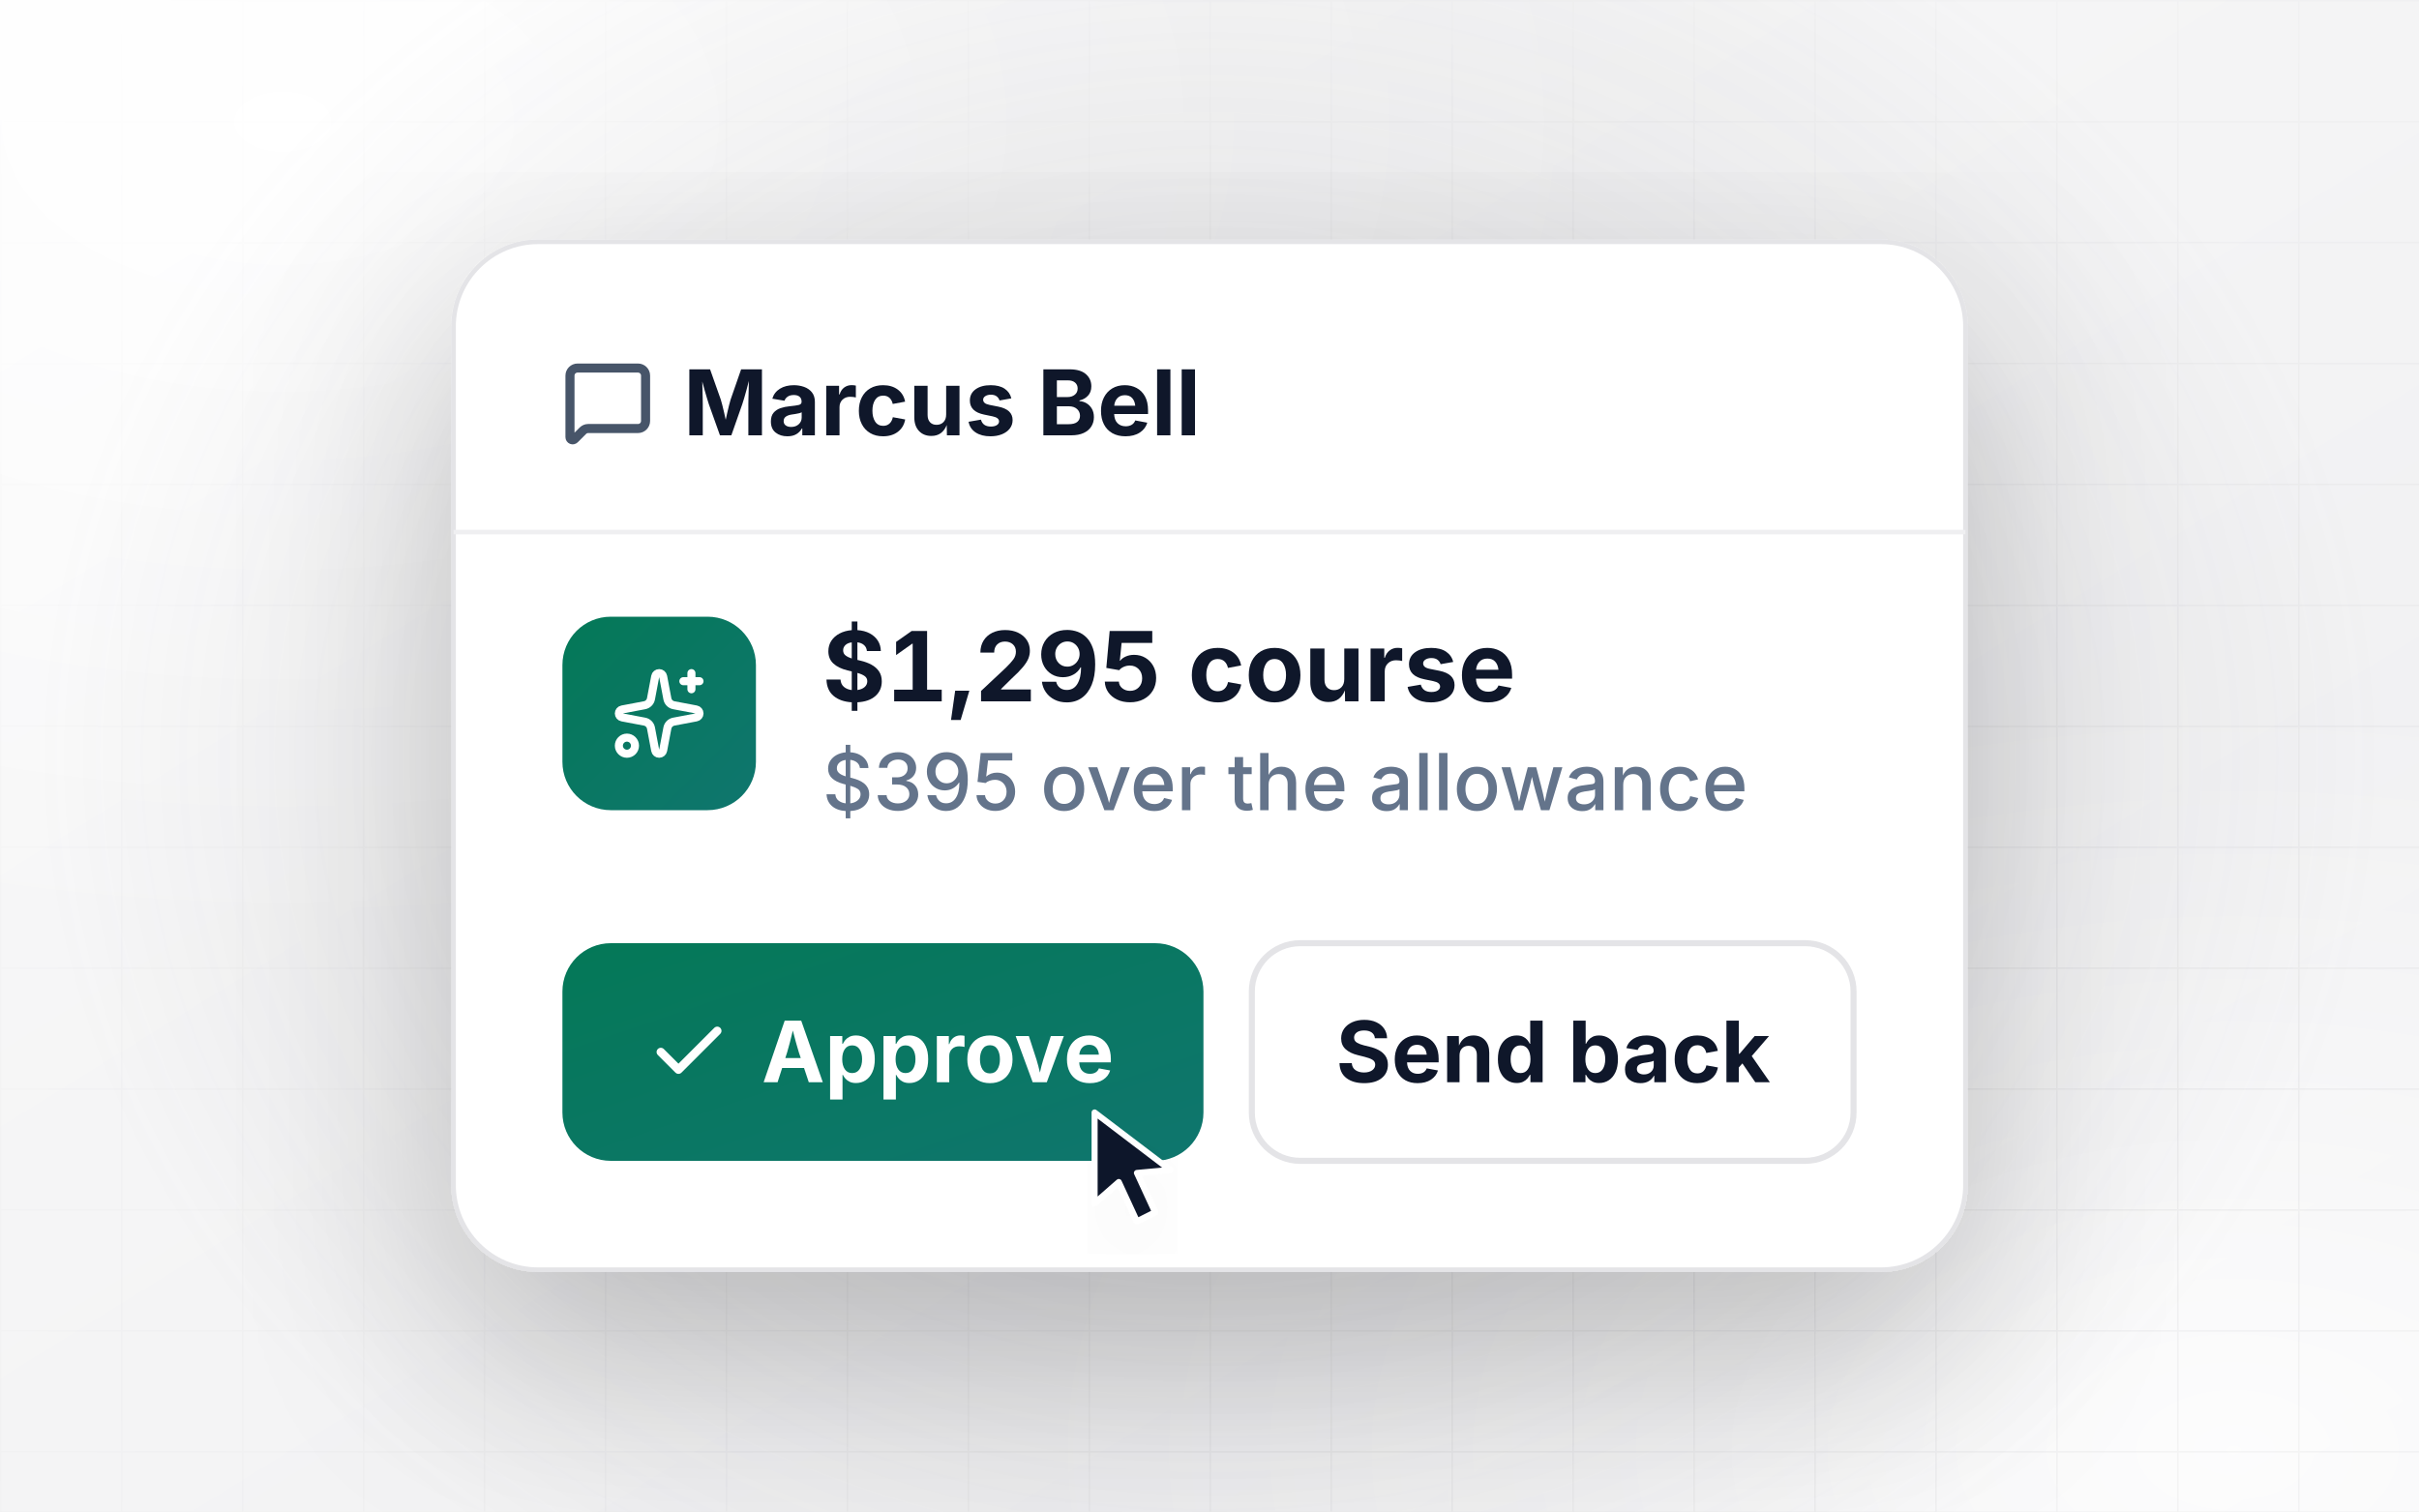
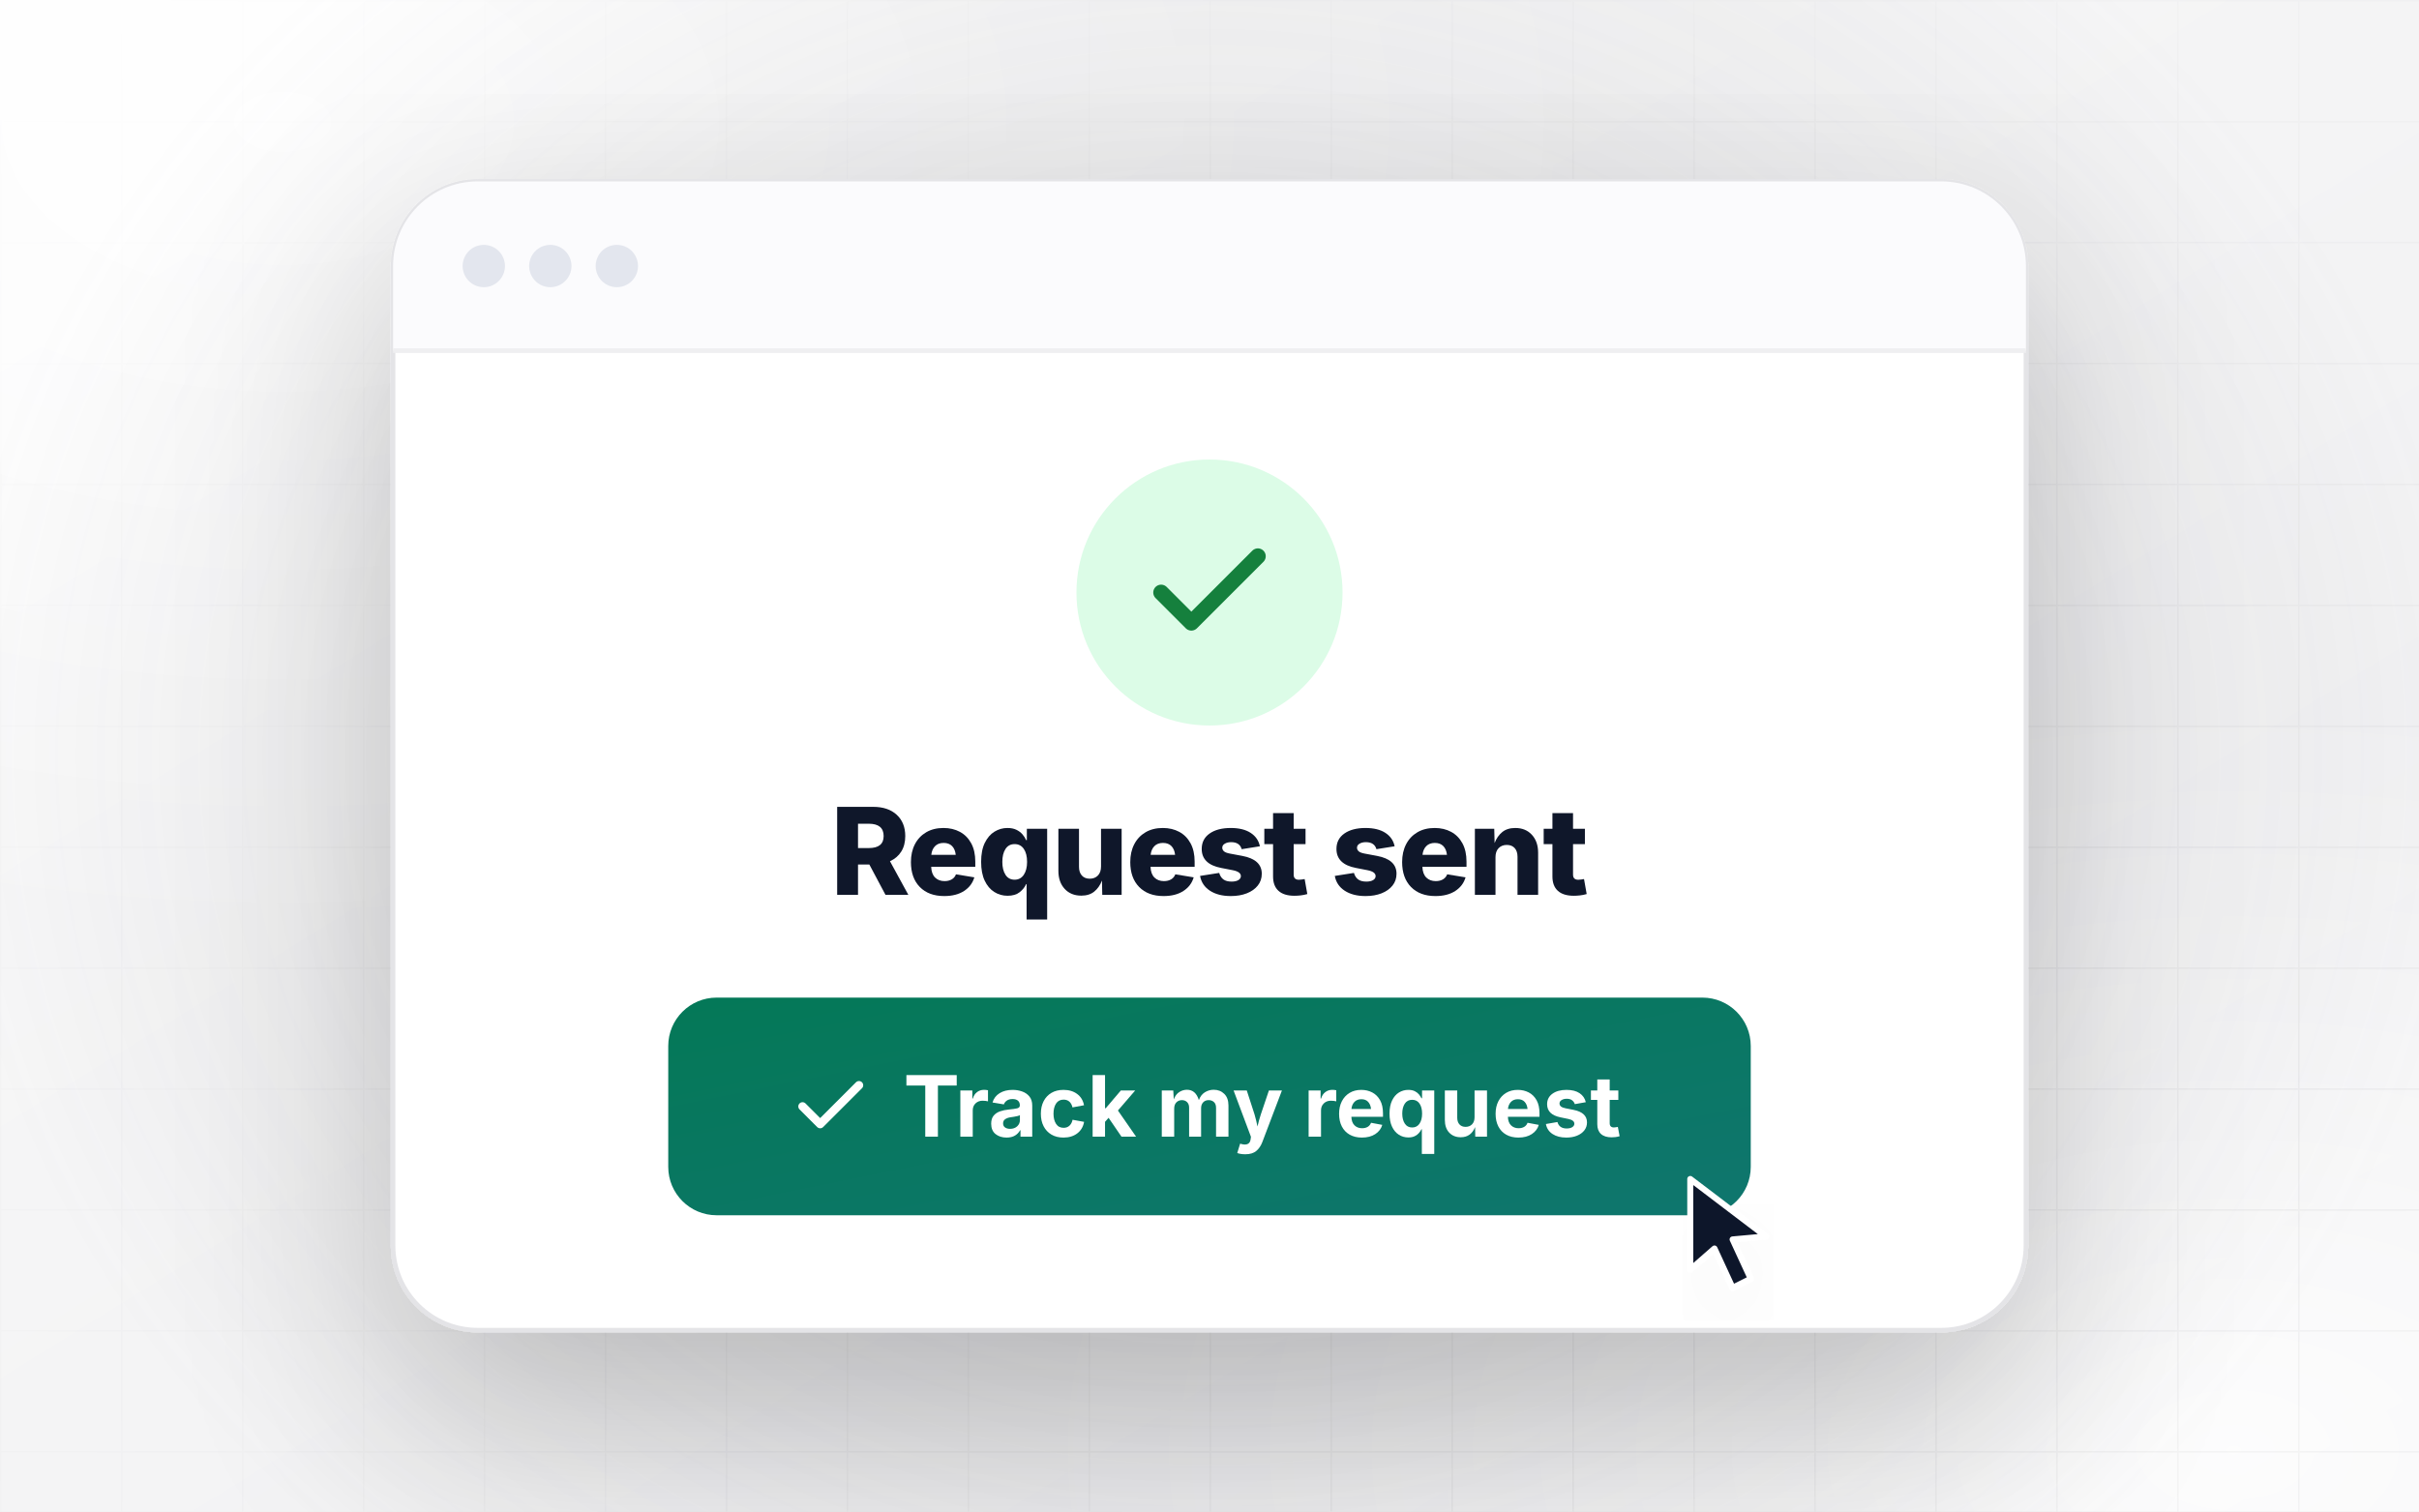
<svg xmlns="http://www.w3.org/2000/svg" xmlns:xlink="http://www.w3.org/1999/xlink" viewBox="0 0 800 500" width="800" height="500" role="img">
  <defs>
    <linearGradient id="bg" x1="0" y1="0" x2="1" y2="1">
      <stop offset="0" stop-color="#FAFAFA" />
      <stop offset="1" stop-color="#EEEEF0" />
    </linearGradient>
    <radialGradient id="glowA" cx="0.12" cy="0.08" r="0.55">
      <stop offset="0" stop-color="#FFFFFF" stop-opacity="0.95" />
      <stop offset="1" stop-color="#FFFFFF" stop-opacity="0" />
    </radialGradient>
    <radialGradient id="glowB" cx="0.92" cy="0.96" r="0.5">
      <stop offset="0" stop-color="#FFFFFF" stop-opacity="0.85" />
      <stop offset="1" stop-color="#FFFFFF" stop-opacity="0" />
    </radialGradient>
    <linearGradient id="gAcc" x1="0" y1="0" x2="1" y2="1">
      <stop offset="0" stop-color="#047857" />
      <stop offset="1" stop-color="#0F766E" />
    </linearGradient>
    <linearGradient id="gStroke" x1="0" y1="0" x2="1" y2="0">
      <stop offset="0" stop-color="#6EE7B7" />
      <stop offset="1" stop-color="#5EEAD4" />
    </linearGradient>
    <pattern id="grid" width="40" height="40" patternUnits="userSpaceOnUse">
      <path d="M40 0H0V40" fill="none" stroke="#52525B" stroke-opacity="0.07" stroke-width="1" />
    </pattern>
    <radialGradient id="fade" cx="0.5" cy="0.45" r="0.65">
      <stop offset="0" stop-color="#fff" stop-opacity="1" />
      <stop offset="1" stop-color="#fff" stop-opacity="0" />
    </radialGradient>
    <mask id="gridMask">
      <rect width="1200" height="800" fill="url(#fade)" />
    </mask>
    <filter id="e1" x="-10%" y="-10%" width="120%" height="140%">
      <feDropShadow dx="0" dy="1" stdDeviation="1.2" flood-color="#0F172A" flood-opacity="0.07" />
      <feDropShadow dx="0" dy="12" stdDeviation="18" flood-color="#18181B" flood-opacity="0.08" />
    </filter>
    <filter id="e2" x="-15%" y="-15%" width="130%" height="160%">
      <feDropShadow dx="0" dy="2" stdDeviation="3" flood-color="#0F172A" flood-opacity="0.10" />
      <feDropShadow dx="0" dy="28" stdDeviation="34" flood-color="#18181B" flood-opacity="0.20" />
    </filter>
    <radialGradient id="spot" cx="0.5" cy="0.5" r="0.5">
      <stop offset="0" stop-color="#71717A" stop-opacity="0.24" />
      <stop offset="1" stop-color="#71717A" stop-opacity="0" />
    </radialGradient>
-     <path id="g700_M" d="M135 0V1490H603L845 806Q860 759 879.0 683.0Q898 607 918.5 519.5Q939 432 956 351Q973 431 993.0 518.5Q1013 606 1032.0 682.0Q1051 758 1066 806L1304 1490H1774V0H1467V703Q1467 759 1469.5 846.0Q1472 933 1474.5 1033.0Q1477 1133 1478 1227Q1453 1127 1425.5 1026.0Q1398 925 1373.0 840.5Q1348 756 1330 703L1083 0H826L575 703Q558 754 533.5 836.0Q509 918 481.0 1016.5Q453 1115 427 1215Q429 1125 431.5 1027.5Q434 930 436.0 844.5Q438 759 438 703V0Z" />
+     <path id="g800_R" d="M116 0V1490H726Q978 1490 1123.5 1356.5Q1269 1223 1269 995Q1269 841 1201.5 733.0Q1134 625 1010 569L1321 0H934L661 513H469V0ZM469 792H652Q903 792 903 995Q903 1204 651 1204H469Z" />
+     <path id="g800_e" d="M636 -21Q373 -21 222.5 132.5Q72 286 72 555Q72 727 139.5 857.0Q207 987 331.0 1059.5Q455 1132 623 1132Q780 1132 901.5 1066.5Q1023 1001 1092.5 873.5Q1162 746 1162 562V474H415Q420 353 481.5 292.5Q543 232 642 232Q712 232 763.0 261.5Q814 291 835 347L1146 296Q1104 151 971.5 65.0Q839 -21 636 -21ZM417 677H831Q821 772 769.0 825.5Q717 879 626 879Q534 879 480.5 824.5Q427 770 417 677Z" />
+     <path id="g800_q" d="M1190 -418H842V181H834Q801 105 724.5 44.5Q648 -16 520 -16Q396 -16 294.0 48.5Q192 113 132.0 240.5Q72 368 72 558Q72 754 134.5 881.0Q197 1008 298.5 1070.0Q400 1132 517 1132Q606 1132 669.0 1101.5Q732 1071 772.5 1023.5Q813 976 834 926H846V1118H1190ZM639 256Q738 256 794.0 338.5Q850 421 850 558Q850 697 794.5 778.0Q739 859 639 859Q538 859 484.5 776.5Q431 694 431 558Q431 422 484.5 339.0Q538 256 639 256Z" />
+     <path id="g800_u" d="M503 -14Q327 -14 221.0 101.0Q115 216 115 406V1118H464V474Q464 380 512.5 326.5Q561 273 646 273Q732 273 784.5 327.5Q837 382 837 480V1118H1186V0H858L853 242Q808 125 723.0 55.5Q638 -14 503 -14Z" />
+     <path id="g800_s" d="M586 -21Q371 -21 232.5 69.5Q94 160 65 320L389 371Q410 298 460.0 261.0Q510 224 599 224Q672 224 714.0 249.5Q756 275 756 317Q756 390 619 417L424 455Q93 518 93 777Q93 944 226.5 1038.0Q360 1132 585 1132Q795 1132 922.0 1049.0Q1049 966 1078 822L770 773Q736 892 591 892Q528 892 484.5 866.5Q441 841 441 798Q441 764 468.0 738.5Q495 713 567 699L781 659Q1110 597 1110 357Q1110 242 1042.5 157.0Q975 72 857.0 25.5Q739 -21 586 -21Z" />
+     <path id="g800_t" d="M718 1118V859H517V342Q517 255 606 255Q624 255 656.5 259.5Q689 264 703 267L748 13Q689 -4 634.0 -10.0Q579 -16 530 -16Q352 -16 260.0 67.5Q168 151 168 311V859H20V1118H168V1384H517V1118Z" />
+     <path id="g800_n" d="M464 638V0H115V1118H443L449 877Q493 993 578.0 1062.5Q663 1132 799 1132Q974 1132 1080.0 1017.0Q1186 902 1186 712V0H837V644Q837 738 789.0 791.5Q741 845 655 845Q570 845 517.0 790.5Q464 736 464 638Z" />
+     <path id="g700_T" d="M75 1237V1490H1292V1237H837V0H531V1237Z" />
+     <path id="g700_r" d="M128 0V1118H418V923H430Q461 1026 533.5 1079.5Q606 1133 700 1133Q751 1133 797 1123V855Q777 861 738.5 865.5Q700 870 667 870Q563 870 495.5 805.0Q428 740 428 636V0Z" />
    <path id="g700_a" d="M440 -22Q280 -22 174.0 62.5Q68 147 68 313Q68 438 128.0 509.0Q188 580 284.0 613.0Q380 646 490 656Q634 670 697.5 685.5Q761 701 761 756V761Q761 832 715.5 871.0Q670 910 586 910Q499 910 446.0 872.5Q393 835 375 781L100 827Q143 972 271.5 1052.0Q400 1132 587 1132Q707 1132 815.5 1094.0Q924 1056 992.5 972.5Q1061 889 1061 753V0H777V155H767Q726 77 645.0 27.5Q564 -22 440 -22ZM525 189Q630 189 696.5 250.0Q763 311 763 400V521Q745 508 704.5 498.5Q664 489 619.0 481.5Q574 474 541 470Q458 458 407.0 423.0Q356 388 356 321Q356 256 403.5 222.5Q451 189 525 189Z" />
-     <path id="g700_r" d="M128 0V1118H418V923H430Q461 1026 533.5 1079.5Q606 1133 700 1133Q751 1133 797 1123V855Q777 861 738.5 865.5Q700 870 667 870Q563 870 495.5 805.0Q428 740 428 636V0Z" />
    <path id="g700_c" d="M628 -22Q459 -22 336.5 50.5Q214 123 147.5 252.5Q81 382 81 554Q81 727 147.5 857.0Q214 987 336.5 1059.5Q459 1132 628 1132Q827 1132 960.0 1032.5Q1093 933 1125 760L846 708Q827 795 772.5 845.5Q718 896 631 896Q511 896 449.0 801.5Q387 707 387 555Q387 405 449.0 309.5Q511 214 631 214Q718 214 774.0 266.5Q830 319 848 409L1127 358Q1095 181 962.0 79.5Q829 -22 628 -22Z" />
+     <path id="g700_k" d="M128 0V1490H428V688H445L811 1118H1158L740 633L1179 0H826L514 456L428 359V0Z" />
+     <path id="g700_m" d="M128 0V1118H406L418 901Q463 1023 550.0 1079.0Q637 1135 737 1135Q949 1135 1025 884Q1072 1013 1170.5 1074.0Q1269 1135 1384 1135Q1538 1135 1639.5 1035.5Q1741 936 1741 754V0H1441V697Q1441 791 1389.5 837.5Q1338 884 1263 884Q1178 884 1128.5 830.0Q1079 776 1079 688V0H789V705Q789 787 740.5 835.5Q692 884 615 884Q536 884 482.0 830.5Q428 777 428 676V0Z" />
+     <path id="g700_y" d="M120 -396 189 -170 226 -179Q317 -204 375.0 -175.5Q433 -147 443 -63L451 -3L31 1118H350L538 538Q561 465 577.0 392.5Q593 320 609 246Q627 321 646.5 393.5Q666 466 690 538L886 1118H1201L726 -132Q675 -267 579.5 -346.5Q484 -426 316 -426Q256 -426 204.0 -417.5Q152 -409 120 -396Z" />
+     <path id="g700_e" d="M633 -22Q462 -22 338.0 48.0Q214 118 147.5 247.0Q81 376 81 553Q81 726 147.5 856.0Q214 986 334.5 1059.0Q455 1132 618 1132Q764 1132 883.0 1070.0Q1002 1008 1072.5 882.0Q1143 756 1143 565V481H378Q383 344 454.0 274.0Q525 204 638 204Q717 204 773.5 237.5Q830 271 854 336L1126 285Q1085 146 956.5 62.0Q828 -22 633 -22ZM380 669H854Q843 778 784.0 842.0Q725 906 621 906Q513 906 451.0 839.5Q389 773 380 669Z" />
+     <path id="g700_q" d="M1163 -418H863V179H853Q832 134 793.0 88.5Q754 43 691.0 12.0Q628 -19 537 -19Q408 -19 305.0 47.5Q202 114 141.5 242.5Q81 371 81 557Q81 748 143.0 876.0Q205 1004 308.0 1068.0Q411 1132 535 1132Q630 1132 693.0 1100.0Q756 1068 794.5 1021.0Q833 974 853 930H868V1118H1163ZM629 222Q743 222 806.0 314.0Q869 406 869 558Q869 710 806.5 801.0Q744 892 629 892Q511 892 450.0 798.5Q389 705 389 558Q389 410 450.5 316.0Q512 222 629 222Z" />
    <path id="g700_u" d="M513 -14Q339 -14 233.5 98.0Q128 210 128 407V1118H428V459Q428 355 482.0 296.0Q536 237 630 237Q726 237 786.5 298.5Q847 360 847 471V1118H1148V0H864L860 232Q813 113 726.5 49.5Q640 -14 513 -14Z" />
    <path id="g700_s" d="M572 -22Q370 -22 238.5 64.0Q107 150 78 306L357 354Q400 198 581 198Q667 198 716.5 230.5Q766 263 766 313Q766 398 622 428L429 468Q107 534 107 785Q107 946 236.0 1039.0Q365 1132 577 1132Q776 1132 894.0 1051.0Q1012 970 1043 834L777 787Q759 844 711.0 880.5Q663 917 581 917Q507 917 457.0 885.5Q407 854 407 804Q407 762 439.5 732.5Q472 703 551 687L752 647Q1072 582 1072 345Q1072 235 1008.0 152.5Q944 70 831.0 24.0Q718 -22 572 -22Z" />
-     <path id="g700_B" d="M135 0V1490H726Q971 1490 1094.5 1382.0Q1218 1274 1218 1107Q1218 975 1141.5 894.0Q1065 813 950 787V772Q1034 768 1108.5 724.0Q1183 680 1229.5 600.5Q1276 521 1276 411Q1276 293 1218.0 200.0Q1160 107 1046.0 53.5Q932 0 764 0ZM440 251H704Q839 251 900.5 303.0Q962 355 962 440Q962 533 894.5 594.0Q827 655 712 655H440ZM440 864H681Q779 864 844.0 916.0Q909 968 909 1058Q909 1139 851.5 1190.0Q794 1241 687 1241H440Z" />
-     <path id="g700_e" d="M633 -22Q462 -22 338.0 48.0Q214 118 147.5 247.0Q81 376 81 553Q81 726 147.5 856.0Q214 986 334.5 1059.0Q455 1132 618 1132Q764 1132 883.0 1070.0Q1002 1008 1072.5 882.0Q1143 756 1143 565V481H378Q383 344 454.0 274.0Q525 204 638 204Q717 204 773.5 237.5Q830 271 854 336L1126 285Q1085 146 956.5 62.0Q828 -22 633 -22ZM380 669H854Q843 778 784.0 842.0Q725 906 621 906Q513 906 451.0 839.5Q389 773 380 669Z" />
-     <path id="g700_l" d="M428 1490V0H128V1490Z" />
-     <path id="g700_dollar" d="M620 -201V-20Q378 -6 234.5 116.0Q91 238 85 462H382Q389 362 454.0 306.5Q519 251 620 239V633L528 656Q339 702 232.0 800.5Q125 899 125 1061Q125 1187 188.5 1283.0Q252 1379 363.5 1437.5Q475 1496 620 1508V1691H740V1508Q890 1499 1000.5 1440.0Q1111 1381 1172.5 1285.0Q1234 1189 1236 1065H941Q934 1143 881.5 1190.5Q829 1238 740 1250V877L811 860Q936 831 1037.0 776.5Q1138 722 1197.0 635.5Q1256 549 1256 424Q1256 232 1120.5 112.5Q985 -7 740 -20V-201ZM740 240Q836 253 892.5 302.5Q949 352 949 426Q949 495 894.5 534.5Q840 574 740 602ZM620 908V1249Q532 1237 485.0 1191.0Q438 1145 438 1081Q438 1010 491.0 970.5Q544 931 620 908Z" />
-     <path id="g700_one_tf" d="M177 0V247H569V1221H559L218 980V1259L547 1490H874V247H1184V0Z" />
-     <path id="g700_comma_tf" d="M56 -395 144 225H444L260 -395Z" />
-     <path id="g700_two_tf" d="M142 0V220L670 715Q771 814 825.5 887.5Q880 961 880 1051Q880 1151 814.5 1208.5Q749 1266 649 1266Q545 1266 482.5 1204.0Q420 1142 420 1033H128Q128 1178 194.5 1285.5Q261 1393 379.0 1451.5Q497 1510 651 1510Q809 1510 927.0 1453.5Q1045 1397 1110.5 1298.0Q1176 1199 1176 1070Q1176 987 1143.5 906.0Q1111 825 1027.5 724.5Q944 624 791 484L566 262V251H1196V0Z" />
-     <path id="g700_nine_tf" d="M633 -22Q486 -22 372.5 36.0Q259 94 190.0 193.0Q121 292 106 415H408Q426 335 485.0 288.0Q544 241 633 241Q780 241 857.5 370.0Q935 499 935 720H925Q874 623 773.5 567.0Q673 511 551 511Q418 511 314.5 573.0Q211 635 151.0 744.0Q91 853 91 993Q91 1143 161.0 1261.0Q231 1379 355.5 1446.0Q480 1513 646 1512Q758 1511 863.5 1473.0Q969 1435 1052.5 1350.0Q1136 1265 1185.0 1125.5Q1234 986 1234 781Q1234 530 1160.0 350.0Q1086 170 951.0 74.0Q816 -22 633 -22ZM644 735Q717 735 776.0 771.5Q835 808 869.5 868.5Q904 929 904 1003Q904 1075 870.5 1135.0Q837 1195 779.0 1231.5Q721 1268 646 1268Q573 1268 514.5 1232.5Q456 1197 422.0 1136.5Q388 1076 388 1001Q388 888 460.5 811.5Q533 735 644 735Z" />
-     <path id="g700_five_tf" d="M648 -20Q495 -20 375.5 36.5Q256 93 186.5 192.0Q117 291 113 418H411Q415 331 484.0 276.5Q553 222 648 222Q760 222 832.0 296.0Q904 370 904 488Q904 607 830.5 682.5Q757 758 643 758Q576 758 514.5 731.0Q453 704 419 660L145 708L216 1490H1118V1238H469L431 861H439Q479 915 557.5 950.0Q636 985 732 985Q867 985 972.5 922.0Q1078 859 1139.0 748.5Q1200 638 1200 495Q1200 345 1130.5 229.0Q1061 113 936.5 46.5Q812 -20 648 -20Z" />
-     <path id="g700_o" d="M628 -22Q460 -22 337.0 50.5Q214 123 147.5 252.5Q81 382 81 554Q81 727 147.5 857.0Q214 987 337.0 1059.5Q460 1132 628 1132Q796 1132 919.0 1059.5Q1042 987 1108.5 857.0Q1175 727 1175 554Q1175 382 1108.5 252.5Q1042 123 919.0 50.5Q796 -22 628 -22ZM628 214Q748 214 809.0 311.0Q870 408 870 555Q870 703 809.0 799.5Q748 896 628 896Q508 896 447.5 799.5Q387 703 387 555Q387 408 447.5 311.0Q508 214 628 214Z" />
-     <path id="g500_dollar" d="M605 -212V-23Q380 -8 248.0 107.0Q116 222 106 414H335Q344 306 420.0 248.0Q496 190 605 178V667L535 687Q352 736 249.5 832.0Q147 928 147 1081Q147 1200 206.5 1291.0Q266 1382 369.0 1438.0Q472 1494 605 1507V1702H725V1508Q864 1499 969.0 1444.0Q1074 1389 1134.0 1299.5Q1194 1210 1197 1098H975Q965 1189 897.5 1243.5Q830 1298 725 1310V849L788 832Q859 814 934.5 783.5Q1010 753 1074.0 704.5Q1138 656 1177.5 584.5Q1217 513 1217 412Q1217 233 1088.5 112.5Q960 -8 725 -23V-212ZM725 178Q843 192 917.5 255.5Q992 319 992 415Q992 509 915.5 556.0Q839 603 725 635ZM605 881V1308Q498 1293 436.5 1235.0Q375 1177 375 1094Q375 1031 410.0 989.5Q445 948 498.0 922.5Q551 897 605 881Z" />
-     <path id="g500_three" d="M643 -20Q492 -20 374.5 32.0Q257 84 188.5 176.0Q120 268 116 390H347Q353 291 437.0 233.5Q521 176 641 176Q771 176 855.5 242.5Q940 309 940 417Q940 528 855.0 598.5Q770 669 617 669H490V855H617Q740 855 817.5 919.5Q895 984 895 1091Q895 1194 827.0 1256.5Q759 1319 645 1319Q537 1319 454.0 1261.5Q371 1204 367 1102H147Q151 1223 218.5 1315.0Q286 1407 398.5 1458.5Q511 1510 649 1510Q792 1510 897.5 1454.0Q1003 1398 1060.0 1305.5Q1117 1213 1117 1104Q1117 978 1047.0 891.5Q977 805 860 774V763Q1009 740 1090.0 644.5Q1171 549 1171 409Q1171 285 1102.5 188.0Q1034 91 915.0 35.5Q796 -20 643 -20Z" />
-     <path id="g500_nine" d="M614 -21Q481 -21 377.0 32.0Q273 85 207.5 178.0Q142 271 126 391H352Q373 298 439.5 238.5Q506 179 614 179Q777 179 868.0 321.0Q959 463 959 717H948Q891 624 794.0 569.5Q697 515 579 515Q449 515 343.0 578.0Q237 641 175.0 751.5Q113 862 113 1004Q113 1147 178.0 1262.5Q243 1378 360.5 1445.5Q478 1513 635 1511Q734 1509 830.0 1474.0Q926 1439 1005.0 1357.5Q1084 1276 1131.0 1139.0Q1178 1002 1178 796Q1178 537 1109.0 354.5Q1040 172 913.5 75.5Q787 -21 614 -21ZM628 700Q713 700 781.5 743.5Q850 787 890.5 857.5Q931 928 931 1011Q931 1092 892.0 1162.0Q853 1232 786.0 1275.0Q719 1318 633 1318Q549 1318 481.5 1276.5Q414 1235 375.0 1164.5Q336 1094 336 1008Q336 921 373.5 851.5Q411 782 477.5 741.0Q544 700 628 700Z" />
-     <path id="g500_five" d="M607 -20Q468 -20 359.0 33.0Q250 86 185.5 179.0Q121 272 116 390H338Q346 294 423.0 233.0Q500 172 607 172Q734 172 816.5 258.0Q899 344 899 478Q899 568 860.0 639.0Q821 710 753.0 750.5Q685 791 597 791Q529 791 461.0 767.5Q393 744 352 707L142 737L225 1490H1048V1295H416L369 879H377Q421 923 493.5 950.5Q566 978 650 978Q786 978 892.5 914.0Q999 850 1060.5 738.0Q1122 626 1122 482Q1122 337 1056.0 223.5Q990 110 873.5 45.0Q757 -20 607 -20Z" />
-     <path id="g500_o" d="M618 -23Q461 -23 343.5 49.0Q226 121 161.0 250.5Q96 380 96 553Q96 727 161.0 857.5Q226 988 343.5 1060.0Q461 1132 618 1132Q776 1132 893.5 1060.0Q1011 988 1076.0 857.5Q1141 727 1141 553Q1141 380 1076.0 250.5Q1011 121 893.5 49.0Q776 -23 618 -23ZM618 163Q720 163 786.5 216.5Q853 270 885.5 358.5Q918 447 918 553Q918 660 885.5 749.5Q853 839 786.5 892.5Q720 946 618 946Q517 946 451.0 892.5Q385 839 352.5 749.5Q320 660 320 553Q320 447 352.5 358.5Q385 270 451.0 216.5Q517 163 618 163Z" />
-     <path id="g500_v" d="M468 0 46 1118H284L505 483Q531 409 551.0 335.5Q571 262 590 188Q608 261 628.0 335.0Q648 409 673 483L894 1118H1130L708 0Z" />
-     <path id="g500_e" d="M630 -23Q465 -23 345.0 48.0Q225 119 160.5 248.0Q96 377 96 551Q96 723 159.5 854.0Q223 985 339.0 1058.5Q455 1132 611 1132Q738 1132 852.5 1075.5Q967 1019 1038.5 895.5Q1110 772 1110 570V492H317Q323 330 409.0 244.5Q495 159 632 159Q724 159 790.5 199.0Q857 239 886 317L1093 268Q1053 137 931.0 57.0Q809 -23 630 -23ZM318 656H892Q880 788 809.5 869.0Q739 950 612 950Q480 950 403.5 863.5Q327 777 318 656Z" />
-     <path id="g500_r" d="M148 0V1118H361V938H373Q403 1029 480.5 1081.5Q558 1134 656 1134Q677 1134 704.5 1132.0Q732 1130 749 1128V918Q737 921 703.0 925.5Q669 930 634 930Q519 930 443.5 859.5Q368 789 368 679V0Z" />
-     <path id="g500_t" d="M626 1118V939H403V302Q403 235 431.5 203.5Q460 172 525 172Q543 172 570.5 176.0Q598 180 618 184L657 8Q622 -4 581.5 -9.5Q541 -15 503 -15Q351 -15 267.0 63.5Q183 142 183 284V939H20V1118H183V1384H403V1118Z" />
-     <path id="g500_h" d="M368 662V0H148V1490H366V917Q419 1028 504.0 1080.0Q589 1132 704 1132Q875 1132 980.0 1024.5Q1085 917 1085 710V0H864V683Q864 804 801.0 872.0Q738 940 628 940Q516 940 442.0 867.5Q368 795 368 662Z" />
-     <path id="g500_a" d="M461 -25Q354 -25 268.5 14.5Q183 54 133.0 130.0Q83 206 83 316Q83 411 120.0 472.5Q157 534 219.0 569.5Q281 605 357.5 623.0Q434 641 513 650Q661 667 728.0 679.5Q795 692 795 751V757Q795 850 740.5 901.5Q686 953 581 953Q471 953 408.0 905.0Q345 857 322 800L115 854Q153 954 224.0 1015.0Q295 1076 386.5 1104.0Q478 1132 578 1132Q645 1132 721.0 1116.0Q797 1100 864.0 1058.5Q931 1017 973.0 940.0Q1015 863 1015 742V0H802V153H791Q758 87 677.5 31.0Q597 -25 461 -25ZM510 152Q599 152 663.0 187.5Q727 223 761.5 280.0Q796 337 796 403V546Q780 530 727.5 518.5Q675 507 617.0 499.0Q559 491 525 487Q432 474 365.5 436.5Q299 399 299 313Q299 233 358.5 192.5Q418 152 510 152Z" />
-     <path id="g500_l" d="M368 1490V0H148V1490Z" />
-     <path id="g500_w" d="M393 0 57 1118H289L412 655Q435 565 461.5 457.5Q488 350 514 219Q540 345 566.0 453.0Q592 561 617 655L740 1118H960L1082 655Q1105 564 1131.0 456.5Q1157 349 1183 221Q1208 348 1234.0 455.0Q1260 562 1284 655L1407 1118H1641L1304 0H1083L945 481Q920 569 896.0 667.5Q872 766 849 867Q825 766 801.0 666.5Q777 567 752 481L614 0Z" />
-     <path id="g500_n" d="M368 662V0H148V1118H358L359 903Q411 1021 498.5 1076.5Q586 1132 704 1132Q875 1132 979.5 1024.5Q1084 917 1084 710V0H864V683Q864 804 801.0 872.0Q738 940 628 940Q516 940 442.0 867.5Q368 795 368 662Z" />
-     <path id="g500_c" d="M618 -23Q460 -23 343.0 49.0Q226 121 161.0 250.5Q96 380 96 553Q96 727 161.0 857.5Q226 988 343.0 1060.0Q460 1132 618 1132Q792 1132 918.5 1044.5Q1045 957 1086 802L877 752Q854 839 787.5 892.5Q721 946 619 946Q518 946 451.5 893.0Q385 840 352.5 750.5Q320 661 320 553Q320 446 352.5 357.5Q385 269 451.5 216.0Q518 163 619 163Q723 163 791.0 218.5Q859 274 881 365L1089 315Q1048 157 921.0 67.0Q794 -23 618 -23Z" />
-     <path id="g700_A" d="M49 0 558 1490H958L1480 0H1141L1026 346H497L386 0ZM573 585H947L902 719Q866 833 830.0 966.0Q794 1099 755 1251Q718 1097 684.0 964.0Q650 831 616 719Z" />
-     <path id="g700_p" d="M128 -418V1118H423V930H437Q457 974 495.5 1021.0Q534 1068 597.5 1100.0Q661 1132 756 1132Q880 1132 983.0 1068.0Q1086 1004 1147.5 876.0Q1209 748 1209 557Q1209 371 1149.0 242.5Q1089 114 986.0 47.5Q883 -19 754 -19Q663 -19 600.0 12.0Q537 43 497.5 88.5Q458 134 437 179H428V-418ZM662 222Q779 222 840.5 316.0Q902 410 902 558Q902 705 841.0 798.5Q780 892 662 892Q546 892 483.5 801.0Q421 710 421 558Q421 406 484.0 314.0Q547 222 662 222Z" />
-     <path id="g700_v" d="M443 0 31 1118H350L538 538Q561 463 580.5 387.0Q600 311 618 233Q635 311 653.5 386.5Q672 462 696 538L882 1118H1197L784 0Z" />
-     <path id="g700_S" d="M681 -22Q412 -22 251.5 101.5Q91 225 85 462H382Q390 349 472.5 292.5Q555 236 678 236Q800 236 874.5 288.5Q949 341 949 426Q949 503 881.5 544.0Q814 585 692 615L528 656Q339 702 232.0 800.5Q125 899 125 1061Q125 1196 197.5 1297.0Q270 1398 396.5 1454.0Q523 1510 685 1510Q850 1510 973.0 1453.5Q1096 1397 1165.0 1296.5Q1234 1196 1236 1065H941Q933 1155 864.5 1204.0Q796 1253 682 1253Q565 1253 501.5 1204.5Q438 1156 438 1081Q438 998 509.5 957.0Q581 916 676 893L811 860Q936 831 1037.0 776.5Q1138 722 1197.0 635.5Q1256 549 1256 424Q1256 221 1104.5 99.5Q953 -22 681 -22Z" />
-     <path id="g700_n" d="M428 647V0H128V1118H411L415 887Q462 1004 548.0 1068.0Q634 1132 763 1132Q937 1132 1042.0 1020.0Q1147 908 1147 711V0H847V659Q847 763 793.5 822.0Q740 881 645 881Q549 881 488.5 819.5Q428 758 428 647Z" />
-     <path id="g700_d" d="M537 -19Q408 -19 305.0 47.5Q202 114 141.5 242.5Q81 371 81 557Q81 748 143.0 876.0Q205 1004 308.0 1068.0Q411 1132 535 1132Q630 1132 693.0 1100.0Q756 1068 794.5 1021.0Q833 974 853 930H863V1490H1163V0H868V179H853Q832 134 793.0 88.5Q754 43 691.0 12.0Q628 -19 537 -19ZM629 222Q743 222 806.0 314.0Q869 406 869 558Q869 710 806.5 801.0Q744 892 629 892Q511 892 450.0 798.5Q389 705 389 558Q389 410 450.5 316.0Q512 222 629 222Z" />
-     <path id="g700_b" d="M754 -19Q663 -19 600.0 12.0Q537 43 497.5 88.5Q458 134 437 179H423V0H128V1490H428V930H437Q457 974 495.5 1021.0Q534 1068 597.5 1100.0Q661 1132 756 1132Q880 1132 983.0 1068.0Q1086 1004 1147.5 876.0Q1209 748 1209 557Q1209 371 1149.0 242.5Q1089 114 986.0 47.5Q883 -19 754 -19ZM662 222Q779 222 840.5 316.0Q902 410 902 558Q902 705 841.0 798.5Q780 892 662 892Q546 892 483.5 801.0Q421 710 421 558Q421 406 484.0 314.0Q547 222 662 222Z" />
-     <path id="g700_k" d="M128 0V1490H428V688H445L811 1118H1158L740 633L1179 0H826L514 456L428 359V0Z" />
+     <path id="g700_t" d="M683 1118V889H474V327Q474 223 576 223Q593 223 623.5 227.5Q654 232 671 236L714 11Q664 -4 614.5 -10.0Q565 -16 520 -16Q352 -16 263.0 65.5Q174 147 174 301V889H20V1118H174V1384H474V1118Z" />
  </defs>
  <style>
.pulse{transform-box:fill-box;transform-origin:center;animation:pulse 2.4s cubic-bezier(.2,.7,.3,1) infinite}
@keyframes pulse{0%{transform:scale(1);opacity:.30}75%{transform:scale(2.1);opacity:0}100%{transform:scale(2.1);opacity:0}}
.caret{animation:blink 1.1s steps(1) infinite}
@keyframes blink{0%,55%{opacity:1}56%,100%{opacity:0}}
.press{transform-box:fill-box;transform-origin:0 0;animation:press 3.2s ease-in-out infinite}
@keyframes press{0%,58%,100%{transform:translate(0,0) scale(1)}66%{transform:translate(1.5px,2px) scale(.9)}74%{transform:translate(0,0) scale(1)}}
.ripple{transform-box:fill-box;transform-origin:center;opacity:0;animation:ripple 3.2s ease-out infinite}
@keyframes ripple{0%,62%{opacity:0;transform:scale(.4)}68%{opacity:.5}100%{opacity:0;transform:scale(2.4)}}
.sweep{animation:sweep 4.8s cubic-bezier(.45,0,.2,1) infinite}
@keyframes sweep{0%{transform:translateY(-470px);opacity:0}8%{opacity:1}72%{transform:translateY(0);opacity:1}100%{transform:translateY(0);opacity:1}}
.ring{transform-box:fill-box;transform-origin:50% 12%;animation:ring 4s ease-in-out infinite}
@keyframes ring{0%,70%,100%{transform:rotate(0)}74%{transform:rotate(14deg)}78%{transform:rotate(-12deg)}82%{transform:rotate(8deg)}86%{transform:rotate(-4deg)}90%{transform:rotate(0)}}
.glow{animation:glow 2.6s ease-in-out infinite}
@keyframes glow{0%,100%{opacity:1}50%{opacity:.45}}
.float{animation:float 6s ease-in-out infinite}
@keyframes float{0%,100%{transform:translateY(0)}50%{transform:translateY(-6px)}}
@media (prefers-reduced-motion: reduce){*{animation:none!important}}
</style>
  <rect width="800" height="500" fill="url(#bg)" />
  <rect width="800" height="500" fill="url(#glowA)" />
  <rect width="800" height="500" fill="url(#glowB)" />
  <rect width="800" height="500" fill="url(#grid)" mask="url(#gridMask)" />
-   <ellipse cx="400.0" cy="250.0" rx="390.0" ry="323.0" fill="url(#spot)" />
-   <rect x="150" y="80" width="500" height="340" rx="28" fill="#fff" stroke="#E4E4E7" stroke-width="1.5" filter="url(#e2)" />
-   <g transform="translate(186 118) scale(1.25)" fill="none" stroke="#475569" stroke-width="2.4" stroke-linecap="round" stroke-linejoin="round">
-     <path d="M22 17a2 2 0 0 1-2 2H6.828a2 2 0 0 0-1.414.586l-2.202 2.202A.71.71 0 0 1 2 21.286V5a2 2 0 0 1 2-2h16a2 2 0 0 1 2 2z" />
-   </g>
-   <g>
-     <use href="#g700_M" xlink:href="#g700_M" transform="translate(226.00 144.00) scale(0.01465 -0.01465)" fill="#0F172A" />
-     <use href="#g700_a" xlink:href="#g700_a" transform="translate(253.95 144.00) scale(0.01465 -0.01465)" fill="#0F172A" />
-     <use href="#g700_r" xlink:href="#g700_r" transform="translate(271.37 144.00) scale(0.01465 -0.01465)" fill="#0F172A" />
-     <use href="#g700_c" xlink:href="#g700_c" transform="translate(282.85 144.00) scale(0.01465 -0.01465)" fill="#0F172A" />
-     <use href="#g700_u" xlink:href="#g700_u" transform="translate(300.50 144.00) scale(0.01465 -0.01465)" fill="#0F172A" />
-     <use href="#g700_s" xlink:href="#g700_s" transform="translate(319.18 144.00) scale(0.01465 -0.01465)" fill="#0F172A" />
-     <use href="#g700_B" xlink:href="#g700_B" transform="translate(343.08 144.00) scale(0.01465 -0.01465)" fill="#0F172A" />
-     <use href="#g700_e" xlink:href="#g700_e" transform="translate(362.93 144.00) scale(0.01465 -0.01465)" fill="#0F172A" />
-     <use href="#g700_l" xlink:href="#g700_l" transform="translate(380.80 144.00) scale(0.01465 -0.01465)" fill="#0F172A" />
-     <use href="#g700_l" xlink:href="#g700_l" transform="translate(388.93 144.00) scale(0.01465 -0.01465)" fill="#0F172A" />
-   </g>
-   <line x1="150" y1="176" x2="650" y2="176" stroke="#EFEFF1" stroke-width="1.5" />
-   <rect x="186" y="204" width="64" height="64" rx="16" fill="url(#gAcc)" />
-   <g transform="translate(202 220) scale(1.3333)" fill="none" stroke="#fff" stroke-width="2" stroke-linecap="round" stroke-linejoin="round">
-     <path d="M11.017 2.814a1 1 0 0 1 1.966 0l1.051 5.558a2 2 0 0 0 1.594 1.594l5.558 1.051a1 1 0 0 1 0 1.966l-5.558 1.051a2 2 0 0 0-1.594 1.594l-1.051 5.558a1 1 0 0 1-1.966 0l-1.051-5.558a2 2 0 0 0-1.594-1.594l-5.558-1.051a1 1 0 0 1 0-1.966l5.558-1.051a2 2 0 0 0 1.594-1.594z" />
-     <path d="M20 2v4" />
-     <path d="M22 4h-4" />
-     <circle cx="4" cy="20" r="2" />
-   </g>
-   <g>
-     <use href="#g700_dollar" xlink:href="#g700_dollar" transform="translate(272.00 232.00) scale(0.01562 -0.01562)" fill="#0F172A" />
-     <use href="#g700_one_tf" xlink:href="#g700_one_tf" transform="translate(292.95 232.00) scale(0.01562 -0.01562)" fill="#0F172A" />
-     <use href="#g700_comma_tf" xlink:href="#g700_comma_tf" transform="translate(313.64 232.00) scale(0.01562 -0.01562)" fill="#0F172A" />
-     <use href="#g700_two_tf" xlink:href="#g700_two_tf" transform="translate(322.23 232.00) scale(0.01562 -0.01562)" fill="#0F172A" />
-     <use href="#g700_nine_tf" xlink:href="#g700_nine_tf" transform="translate(342.92 232.00) scale(0.01562 -0.01562)" fill="#0F172A" />
-     <use href="#g700_five_tf" xlink:href="#g700_five_tf" transform="translate(363.61 232.00) scale(0.01562 -0.01562)" fill="#0F172A" />
-     <use href="#g700_c" xlink:href="#g700_c" transform="translate(392.89 232.00) scale(0.01562 -0.01562)" fill="#0F172A" />
-     <use href="#g700_o" xlink:href="#g700_o" transform="translate(411.72 232.00) scale(0.01562 -0.01562)" fill="#0F172A" />
-     <use href="#g700_u" xlink:href="#g700_u" transform="translate(431.34 232.00) scale(0.01562 -0.01562)" fill="#0F172A" />
-     <use href="#g700_r" xlink:href="#g700_r" transform="translate(451.27 232.00) scale(0.01562 -0.01562)" fill="#0F172A" />
-     <use href="#g700_s" xlink:href="#g700_s" transform="translate(464.30 232.00) scale(0.01562 -0.01562)" fill="#0F172A" />
-     <use href="#g700_e" xlink:href="#g700_e" transform="translate(482.22 232.00) scale(0.01562 -0.01562)" fill="#0F172A" />
-   </g>
-   <g>
-     <use href="#g500_dollar" xlink:href="#g500_dollar" transform="translate(272.00 268.00) scale(0.0127 -0.0127)" fill="#64748B" />
-     <use href="#g500_three" xlink:href="#g500_three" transform="translate(288.80 268.00) scale(0.0127 -0.0127)" fill="#64748B" />
-     <use href="#g500_nine" xlink:href="#g500_nine" transform="translate(305.10 268.00) scale(0.0127 -0.0127)" fill="#64748B" />
-     <use href="#g500_five" xlink:href="#g500_five" transform="translate(321.47 268.00) scale(0.0127 -0.0127)" fill="#64748B" />
-     <use href="#g500_o" xlink:href="#g500_o" transform="translate(344.08 268.00) scale(0.0127 -0.0127)" fill="#64748B" />
-     <use href="#g500_v" xlink:href="#g500_v" transform="translate(359.29 268.00) scale(0.0127 -0.0127)" fill="#64748B" />
-     <use href="#g500_e" xlink:href="#g500_e" transform="translate(373.74 268.00) scale(0.0127 -0.0127)" fill="#64748B" />
-     <use href="#g500_r" xlink:href="#g500_r" transform="translate(389.01 268.00) scale(0.0127 -0.0127)" fill="#64748B" />
-     <use href="#g500_t" xlink:href="#g500_t" transform="translate(406.00 268.00) scale(0.0127 -0.0127)" fill="#64748B" />
-     <use href="#g500_h" xlink:href="#g500_h" transform="translate(414.87 268.00) scale(0.0127 -0.0127)" fill="#64748B" />
-     <use href="#g500_e" xlink:href="#g500_e" transform="translate(430.51 268.00) scale(0.0127 -0.0127)" fill="#64748B" />
-     <use href="#g500_a" xlink:href="#g500_a" transform="translate(452.72 268.00) scale(0.0127 -0.0127)" fill="#64748B" />
-     <use href="#g500_l" xlink:href="#g500_l" transform="translate(467.48 268.00) scale(0.0127 -0.0127)" fill="#64748B" />
-     <use href="#g500_l" xlink:href="#g500_l" transform="translate(474.03 268.00) scale(0.0127 -0.0127)" fill="#64748B" />
-     <use href="#g500_o" xlink:href="#g500_o" transform="translate(480.58 268.00) scale(0.0127 -0.0127)" fill="#64748B" />
-     <use href="#g500_w" xlink:href="#g500_w" transform="translate(495.86 268.00) scale(0.0127 -0.0127)" fill="#64748B" />
-     <use href="#g500_a" xlink:href="#g500_a" transform="translate(517.39 268.00) scale(0.0127 -0.0127)" fill="#64748B" />
-     <use href="#g500_n" xlink:href="#g500_n" transform="translate(532.15 268.00) scale(0.0127 -0.0127)" fill="#64748B" />
-     <use href="#g500_c" xlink:href="#g500_c" transform="translate(547.79 268.00) scale(0.0127 -0.0127)" fill="#64748B" />
-     <use href="#g500_e" xlink:href="#g500_e" transform="translate(562.80 268.00) scale(0.0127 -0.0127)" fill="#64748B" />
-   </g>
-   <rect x="186" y="312" width="212" height="72" rx="16" fill="url(#gAcc)" />
-   <g transform="translate(213.876 334.0) scale(1.1667)" fill="none" stroke="#fff" stroke-width="2.4" stroke-linecap="round" stroke-linejoin="round">
+   <ellipse cx="400.0" cy="250.0" rx="421.2" ry="361.0" fill="url(#spot)" />
+   <rect x="130" y="60" width="540" height="380" rx="28" fill="#fff" stroke="#E4E4E7" stroke-width="1.5" filter="url(#e2)" />
+   <path d="M130 116 V88 a28 28 0 0 1 28 -28 H642 a28 28 0 0 1 28 28 V116 Z" fill="#FBFBFD" />
+   <line x1="130" y1="116" x2="670" y2="116" stroke="#EFEFF1" stroke-width="1.5" />
+   <circle cx="160" cy="88" r="7" fill="#E3E6EE" />
+   <circle cx="182" cy="88" r="7" fill="#E3E6EE" />
+   <circle cx="204" cy="88" r="7" fill="#E3E6EE" />
+   <circle cx="400.0" cy="196" r="44" fill="#DCFCE7" />
+   <g transform="translate(376.0 172) scale(2)" fill="none" stroke="#15803D" stroke-width="2.6" stroke-linecap="round" stroke-linejoin="round">
    <path d="M20 6 9 17l-5-5" />
  </g>
  <g>
-     <use href="#g700_A" xlink:href="#g700_A" transform="translate(251.88 358.00) scale(0.01367 -0.01367)" fill="#fff" />
-     <use href="#g700_p" xlink:href="#g700_p" transform="translate(272.78 358.00) scale(0.01367 -0.01367)" fill="#fff" />
-     <use href="#g700_p" xlink:href="#g700_p" transform="translate(290.43 358.00) scale(0.01367 -0.01367)" fill="#fff" />
-     <use href="#g700_r" xlink:href="#g700_r" transform="translate(308.08 358.00) scale(0.01367 -0.01367)" fill="#fff" />
-     <use href="#g700_o" xlink:href="#g700_o" transform="translate(318.80 358.00) scale(0.01367 -0.01367)" fill="#fff" />
-     <use href="#g700_v" xlink:href="#g700_v" transform="translate(335.47 358.00) scale(0.01367 -0.01367)" fill="#fff" />
-     <use href="#g700_e" xlink:href="#g700_e" transform="translate(351.75 358.00) scale(0.01367 -0.01367)" fill="#fff" />
+     <use href="#g800_R" xlink:href="#g800_R" transform="translate(274.60 296.00) scale(0.01953 -0.01953)" fill="#0F172A" />
+     <use href="#g800_e" xlink:href="#g800_e" transform="translate(299.85 296.00) scale(0.01953 -0.01953)" fill="#0F172A" />
+     <use href="#g800_q" xlink:href="#g800_q" transform="translate(323.07 296.00) scale(0.01953 -0.01953)" fill="#0F172A" />
+     <use href="#g800_u" xlink:href="#g800_u" transform="translate(347.78 296.00) scale(0.01953 -0.01953)" fill="#0F172A" />
+     <use href="#g800_e" xlink:href="#g800_e" transform="translate(372.39 296.00) scale(0.01953 -0.01953)" fill="#0F172A" />
+     <use href="#g800_s" xlink:href="#g800_s" transform="translate(395.61 296.00) scale(0.01953 -0.01953)" fill="#0F172A" />
+     <use href="#g800_t" xlink:href="#g800_t" transform="translate(417.74 296.00) scale(0.01953 -0.01953)" fill="#0F172A" />
+     <use href="#g800_s" xlink:href="#g800_s" transform="translate(440.17 296.00) scale(0.01953 -0.01953)" fill="#0F172A" />
+     <use href="#g800_e" xlink:href="#g800_e" transform="translate(462.30 296.00) scale(0.01953 -0.01953)" fill="#0F172A" />
+     <use href="#g800_n" xlink:href="#g800_n" transform="translate(485.52 296.00) scale(0.01953 -0.01953)" fill="#0F172A" />
+     <use href="#g800_t" xlink:href="#g800_t" transform="translate(510.13 296.00) scale(0.01953 -0.01953)" fill="#0F172A" />
  </g>
-   <rect x="414" y="312" width="199" height="72" rx="16" fill="#fff" stroke="#E4E4E7" stroke-width="2" />
+   <rect x="221.0" y="330" width="358" height="72" rx="16" fill="url(#gAcc)" />
+   <g transform="translate(260.7422 352.0) scale(1.1667)" fill="none" stroke="#fff" stroke-width="2.4" stroke-linecap="round" stroke-linejoin="round">
+     <path d="M20 6 9 17l-5-5" />
+   </g>
  <g>
-     <use href="#g700_S" xlink:href="#g700_S" transform="translate(441.83 358.00) scale(0.01367 -0.01367)" fill="#0F172A" />
-     <use href="#g700_e" xlink:href="#g700_e" transform="translate(460.16 358.00) scale(0.01367 -0.01367)" fill="#0F172A" />
-     <use href="#g700_n" xlink:href="#g700_n" transform="translate(476.84 358.00) scale(0.01367 -0.01367)" fill="#0F172A" />
-     <use href="#g700_d" xlink:href="#g700_d" transform="translate(494.27 358.00) scale(0.01367 -0.01367)" fill="#0F172A" />
-     <use href="#g700_b" xlink:href="#g700_b" transform="translate(518.55 358.00) scale(0.01367 -0.01367)" fill="#0F172A" />
-     <use href="#g700_a" xlink:href="#g700_a" transform="translate(536.48 358.00) scale(0.01367 -0.01367)" fill="#0F172A" />
-     <use href="#g700_c" xlink:href="#g700_c" transform="translate(552.73 358.00) scale(0.01367 -0.01367)" fill="#0F172A" />
-     <use href="#g700_k" xlink:href="#g700_k" transform="translate(569.21 358.00) scale(0.01367 -0.01367)" fill="#0F172A" />
+     <use href="#g700_T" xlink:href="#g700_T" transform="translate(298.74 376.00) scale(0.01367 -0.01367)" fill="#fff" />
+     <use href="#g700_r" xlink:href="#g700_r" transform="translate(315.85 376.00) scale(0.01367 -0.01367)" fill="#fff" />
+     <use href="#g700_a" xlink:href="#g700_a" transform="translate(326.87 376.00) scale(0.01367 -0.01367)" fill="#fff" />
+     <use href="#g700_c" xlink:href="#g700_c" transform="translate(343.12 376.00) scale(0.01367 -0.01367)" fill="#fff" />
+     <use href="#g700_k" xlink:href="#g700_k" transform="translate(359.60 376.00) scale(0.01367 -0.01367)" fill="#fff" />
+     <use href="#g700_m" xlink:href="#g700_m" transform="translate(382.47 376.00) scale(0.01367 -0.01367)" fill="#fff" />
+     <use href="#g700_y" xlink:href="#g700_y" transform="translate(407.54 376.00) scale(0.01367 -0.01367)" fill="#fff" />
+     <use href="#g700_r" xlink:href="#g700_r" transform="translate(431.03 376.00) scale(0.01367 -0.01367)" fill="#fff" />
+     <use href="#g700_e" xlink:href="#g700_e" transform="translate(441.75 376.00) scale(0.01367 -0.01367)" fill="#fff" />
+     <use href="#g700_q" xlink:href="#g700_q" transform="translate(458.43 376.00) scale(0.01367 -0.01367)" fill="#fff" />
+     <use href="#g700_u" xlink:href="#g700_u" transform="translate(476.08 376.00) scale(0.01367 -0.01367)" fill="#fff" />
+     <use href="#g700_e" xlink:href="#g700_e" transform="translate(493.51 376.00) scale(0.01367 -0.01367)" fill="#fff" />
+     <use href="#g700_s" xlink:href="#g700_s" transform="translate(510.19 376.00) scale(0.01367 -0.01367)" fill="#fff" />
+     <use href="#g700_t" xlink:href="#g700_t" transform="translate(525.87 376.00) scale(0.01367 -0.01367)" fill="#fff" />
  </g>
-   <circle class="ripple" cx="362" cy="368" r="14" fill="#047857" />
+   <circle class="ripple" cx="559.0" cy="390" r="14" fill="#047857" />
  <g class="press">
    <g filter="url(#e1)">
-       <path d="M362 368 l0 30 l8 -7 l6 13 l6 -3 l-6 -13 l11 -1 z" fill="#0F172A" stroke="#fff" stroke-width="2" stroke-linejoin="round" />
+       <path d="M559.0 390 l0 30 l8 -7 l6 13 l6 -3 l-6 -13 l11 -1 z" fill="#0F172A" stroke="#fff" stroke-width="2" stroke-linejoin="round" />
    </g>
  </g>
</svg>
